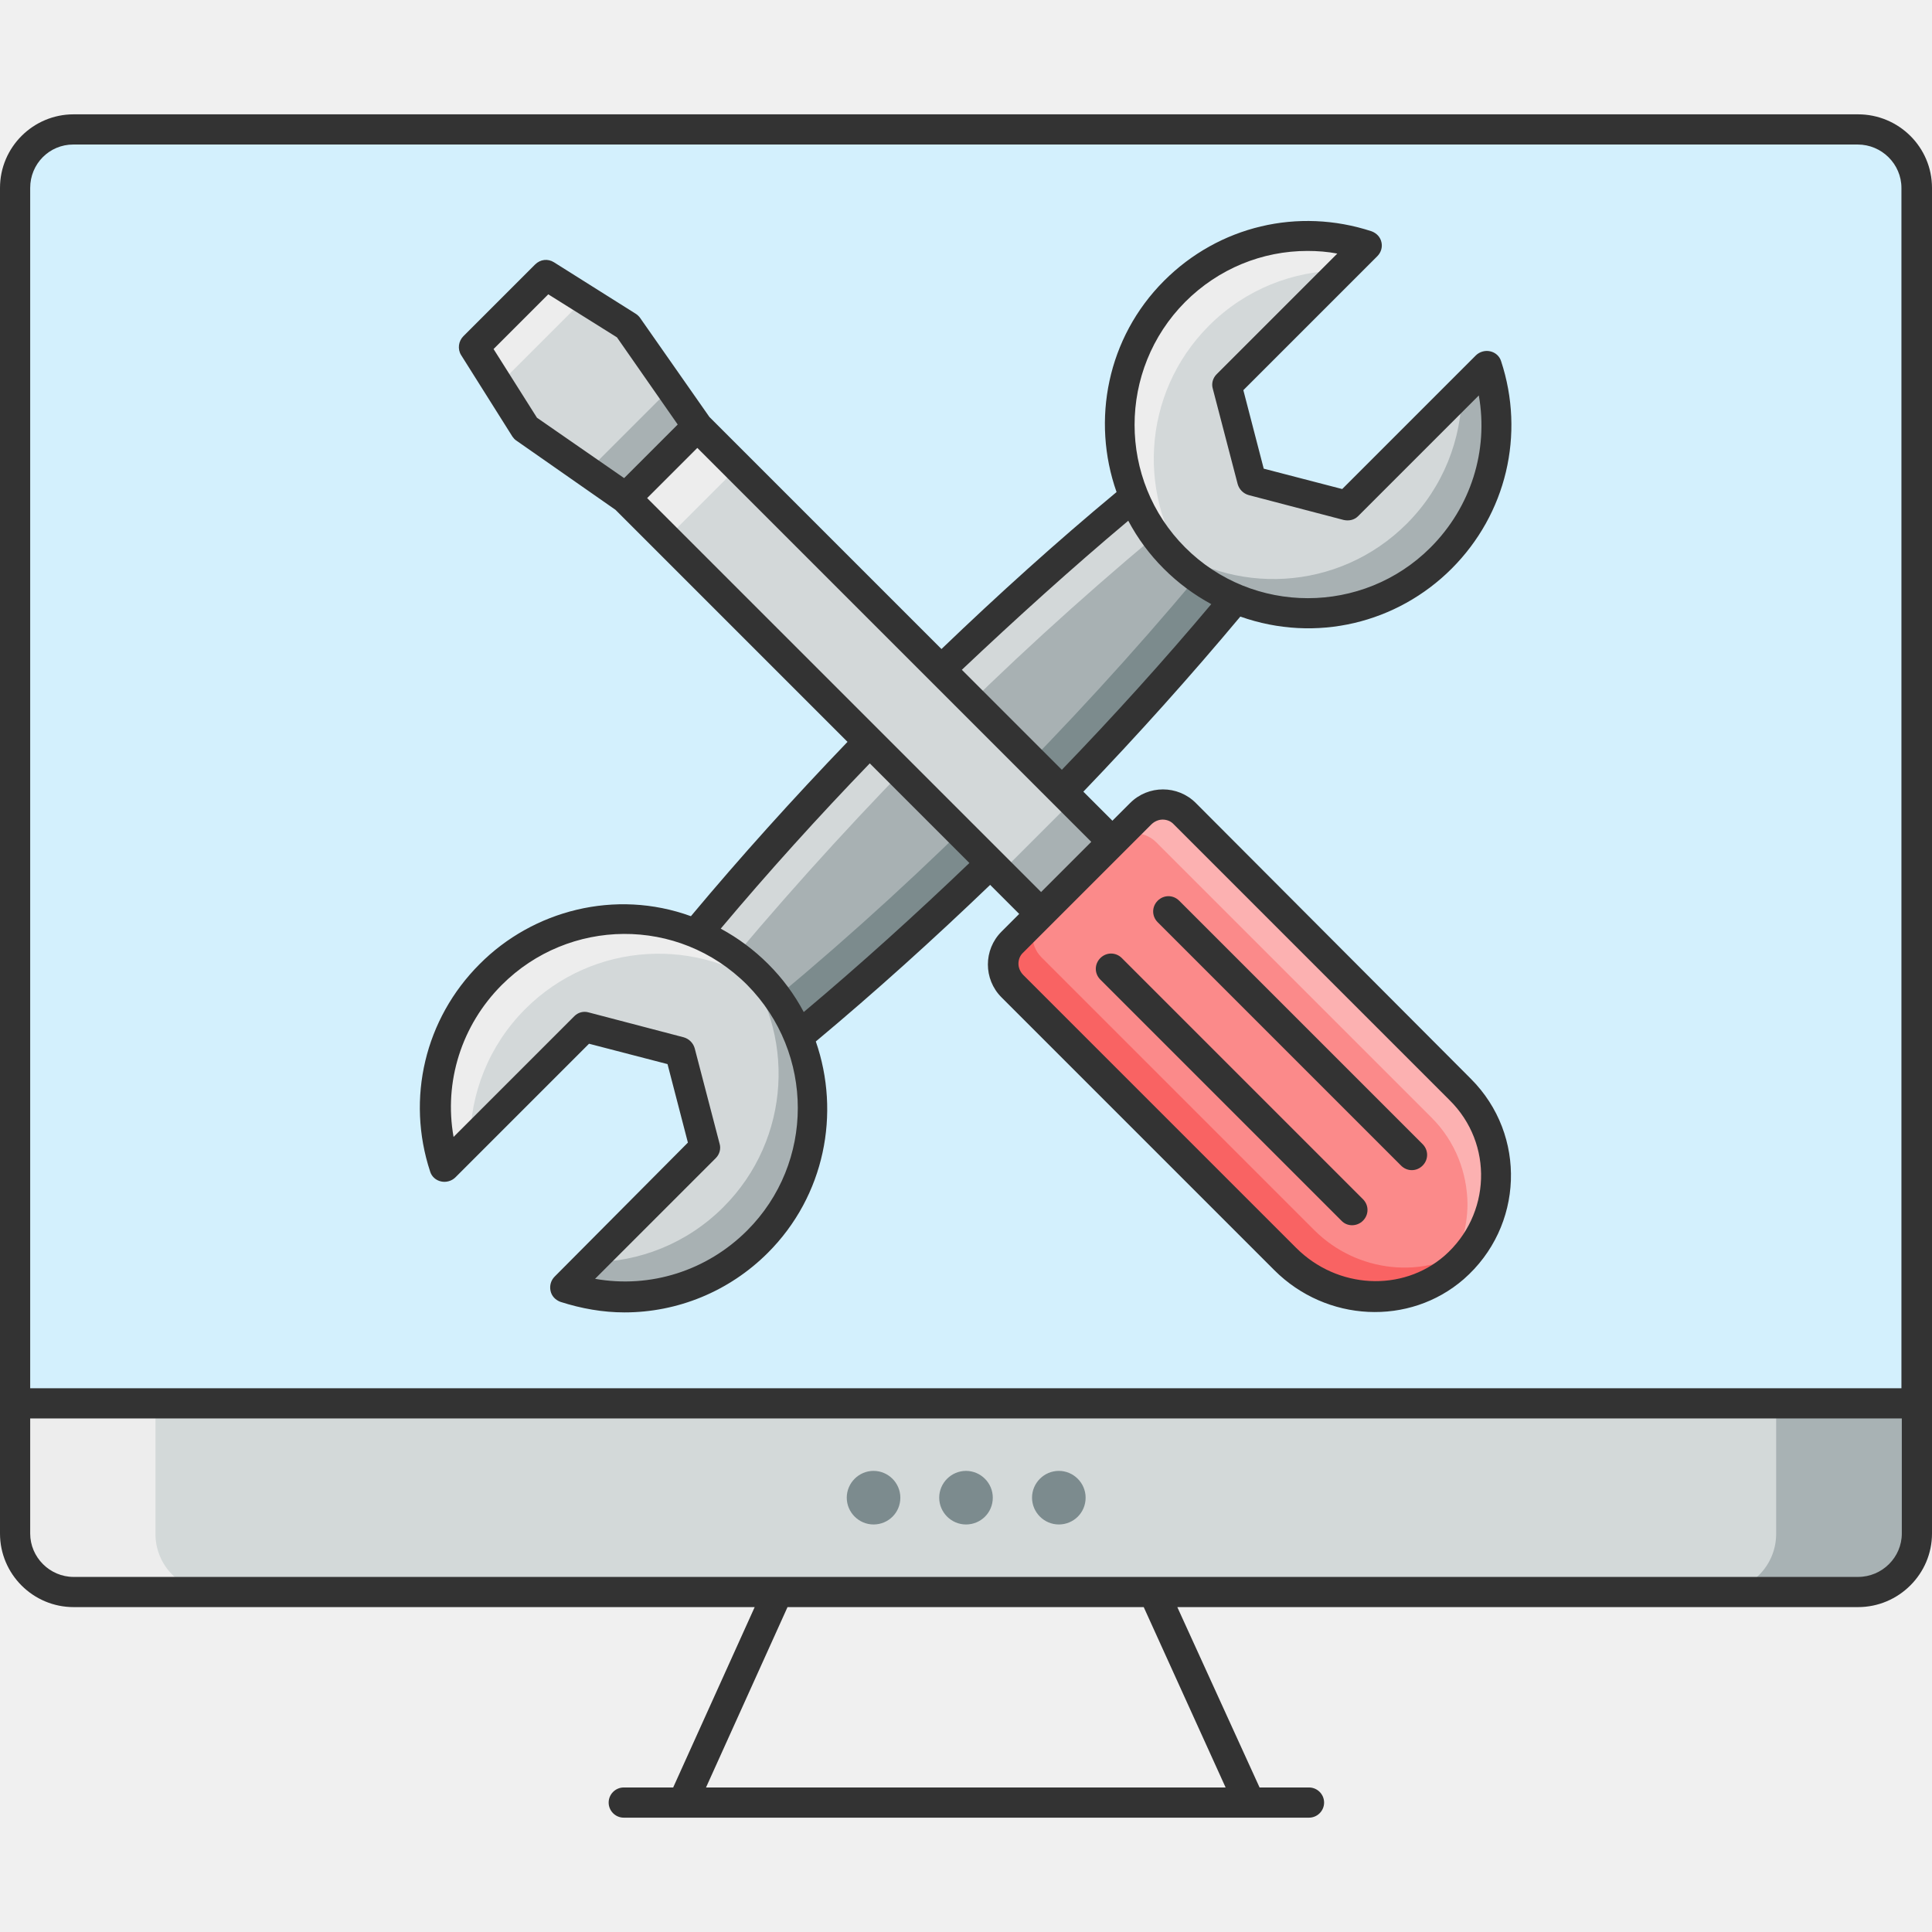
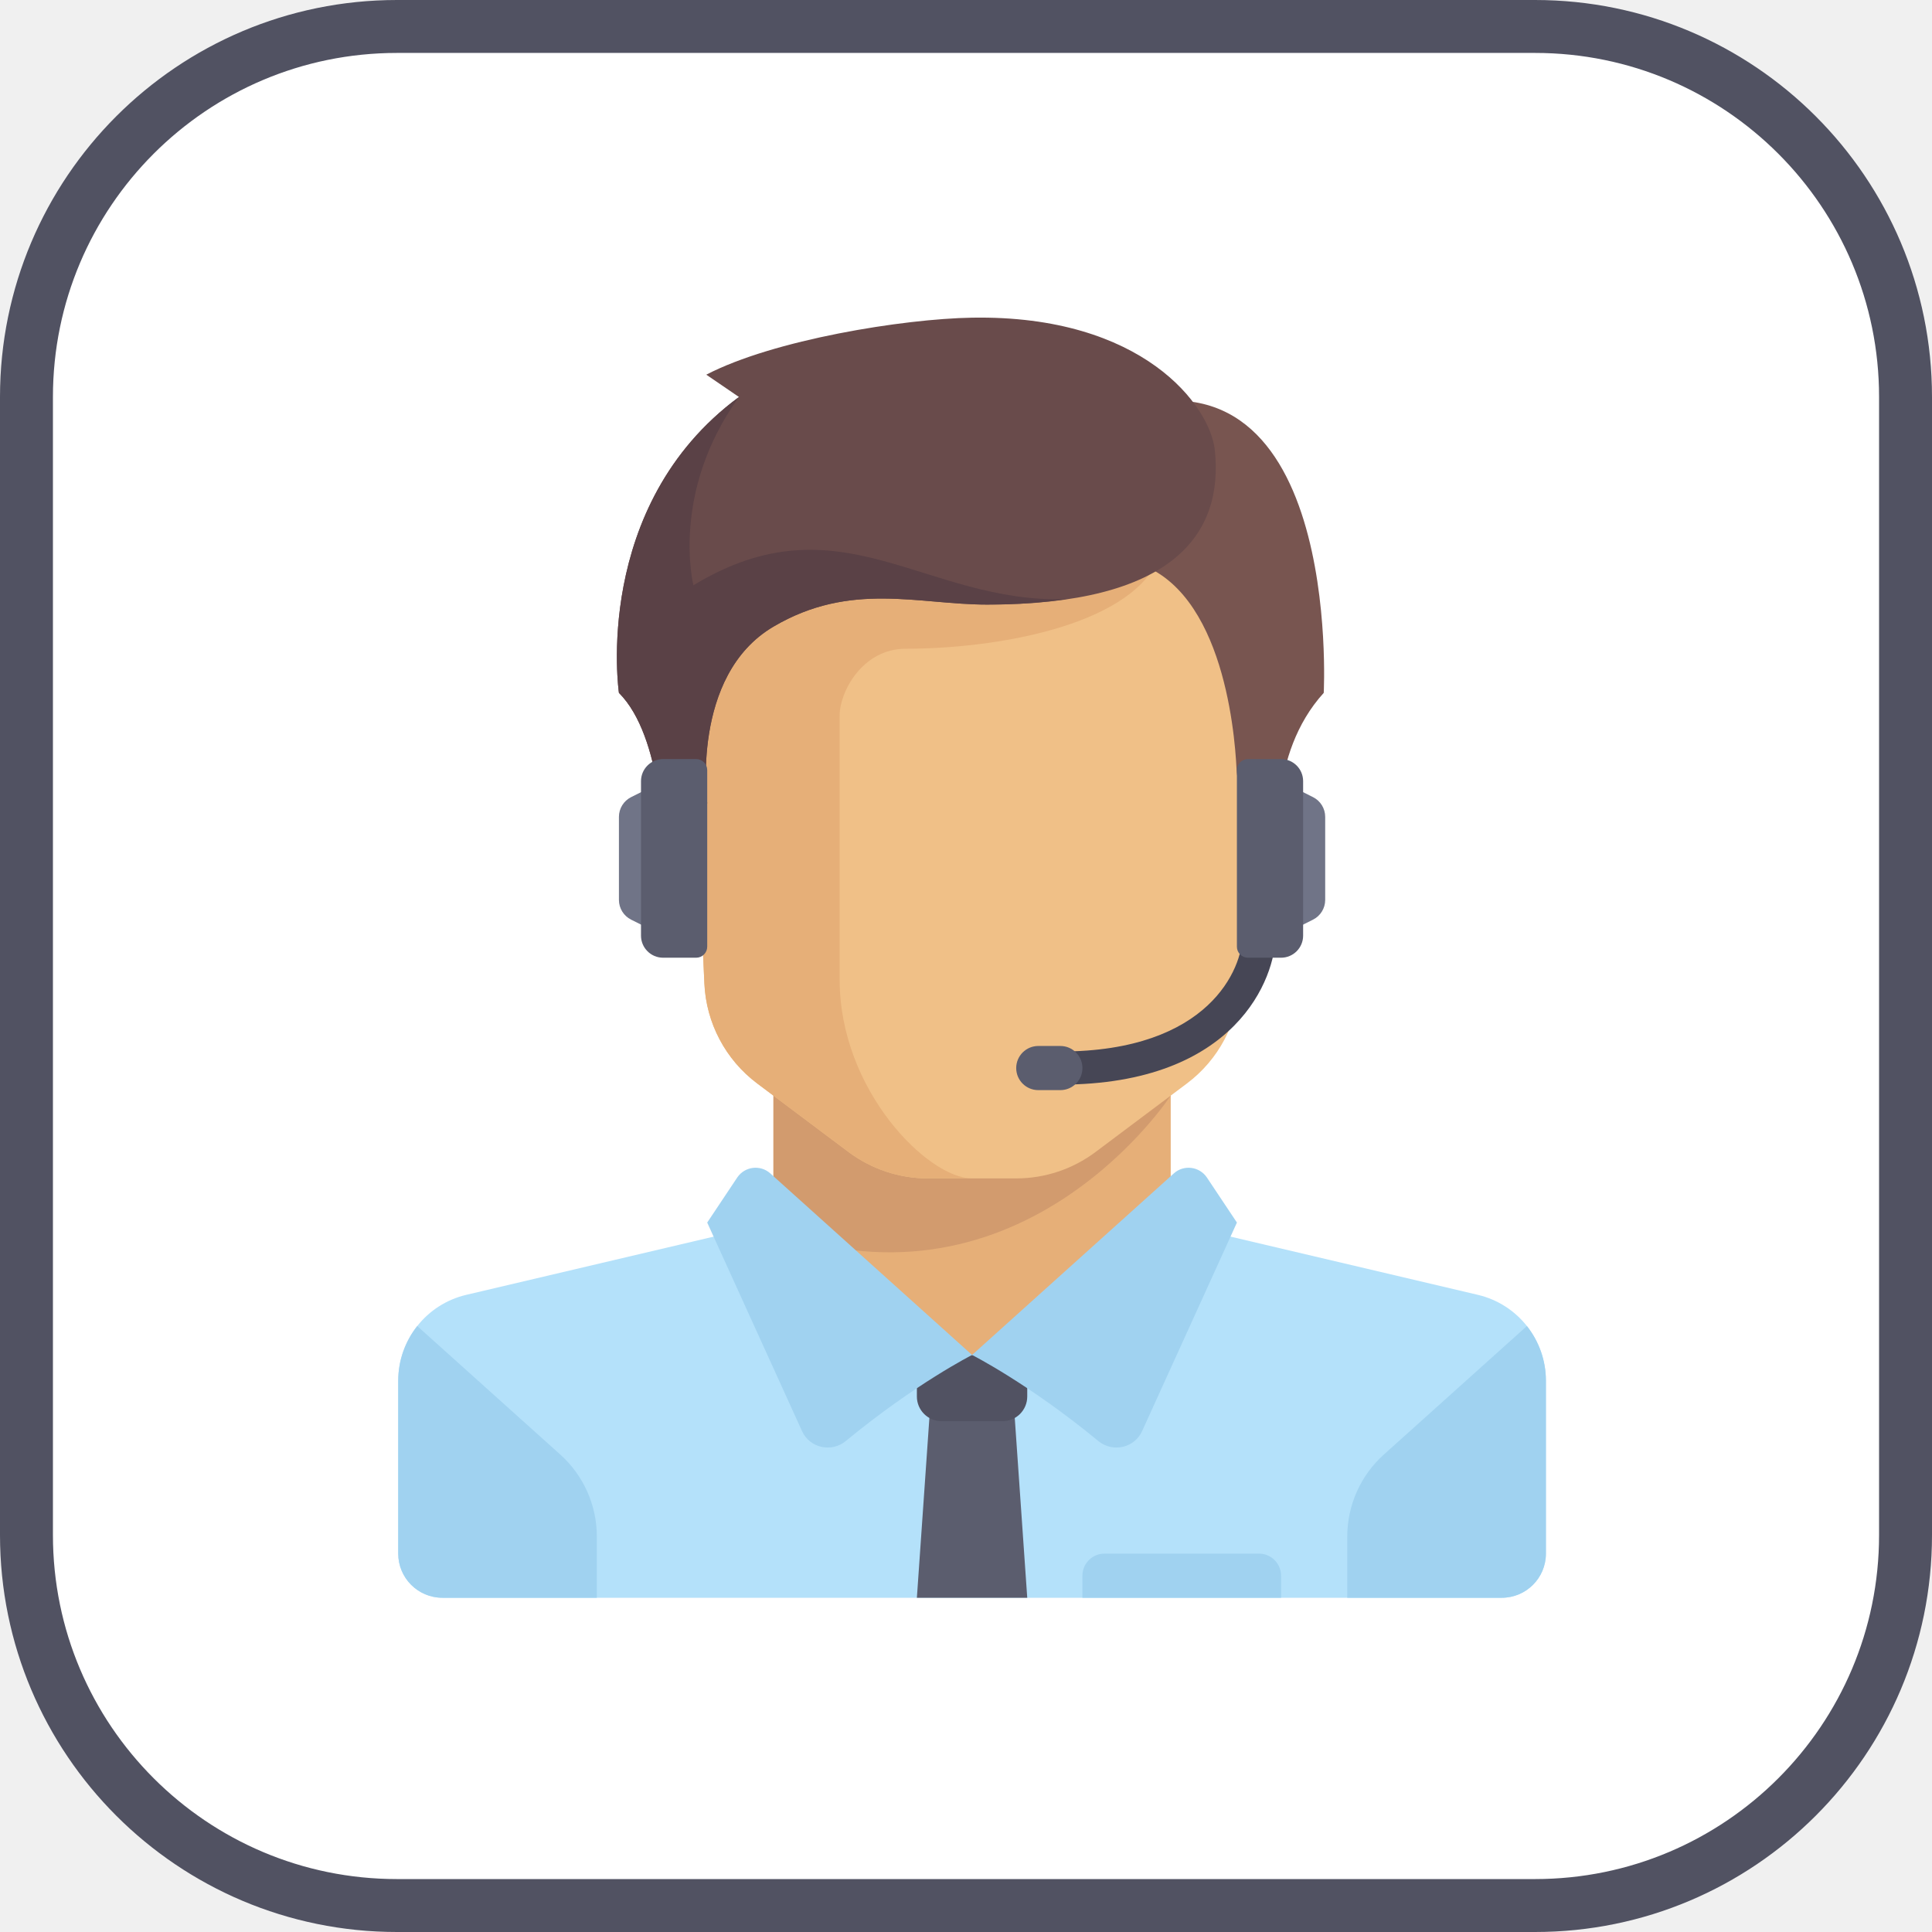
- <svg xmlns="http://www.w3.org/2000/svg" width="800px" height="800px" viewBox="0 0 512 512" id="Layer_1" version="1.1" xml:space="preserve">
-   <style type="text/css">
- 	.st0{fill:#D3D9D9;}
- 	.st1{fill:#A8B2B4;}
- 	.st2{fill:#EDEDED;}
- 	.st3{fill:#D3F0FD;}
- 	.st4{fill:#333333;}
- 	.st5{fill:#7C8B8E;}
- 	.st6{fill:#D3D8D9;}
- 	.st7{fill:#A8B1B3;}
- 	.st8{fill:#7C8B8D;}
- 	.st9{fill:#FB8A8A;}
- 	.st10{fill:#FCB1B1;}
- 	.st11{fill:#F96363;}
- </style>
-   <g>
-     <g>
-       <g>
-         <g>
-           <g>
-             <g>
-               <g>
-                 <g>
-                   <g>
-                     <path class="st0" d="M4,371.9v34.5c0,8.6,6.9,15.5,15.5,15.5h472.9c8.6,0,15.6-6.9,15.6-15.5v-34.5H4z" />
-                   </g>
-                 </g>
-               </g>
-               <g>
-                 <g>
-                   <g>
-                     <path class="st1" d="M455.2,421.9h37.3c8.5,0,15.4-6.9,15.4-15.4v-34.6h-37.2v34.6C470.7,415,463.8,421.9,455.2,421.9z" />
-                   </g>
-                 </g>
-               </g>
-               <g>
-                 <g>
-                   <g>
-                     <path class="st2" d="M56.8,421.9H19.4C10.9,421.9,4,415,4,406.5v-34.6h37.2v34.6C41.2,415,48.1,421.9,56.8,421.9z" />
-                   </g>
-                 </g>
-               </g>
-               <g>
-                 <g>
-                   <g>
-                     <path class="st3" d="M508,49.8v322.1H4V49.8c0-8.5,6.9-15.5,15.4-15.5h472.9C500.9,34.3,508,41.3,508,49.8z" />
-                   </g>
-                 </g>
-               </g>
-               <path class="st4" d="M492.4,30.3H19.5C8.8,30.3,0,39,0,49.8l0,356.6c0,10.8,8.8,19.5,19.5,19.5H200l-21.6,47.8h-13.1        c-2.2,0-4,1.8-4,4s1.8,4,4,4h181.6c2.2,0,4-1.8,4-4s-1.8-4-4-4h-13.1L312,425.9h180.4c10.8,0,19.6-8.8,19.6-19.5l0-356.6        C512,39,503.2,30.3,492.4,30.3z M324.8,473.7H187.1l21.6-47.8h94.4L324.8,473.7z M504,406.4c0,6.3-5.2,11.5-11.6,11.5H19.5        c-6.3,0-11.5-5.2-11.5-11.5v-30.5h496V406.4z M504,367.9H8V49.8c0-6.4,5.1-11.5,11.4-11.5h472.9c6.4,0,11.6,5.2,11.6,11.5        V367.9z" />
-             </g>
-           </g>
-           <g>
-             <g>
-               <path class="st5" d="M238.6,396.9c0,4-3.2,7.1-7.1,7.1c-3.9,0-7.1-3.2-7.1-7.1c0-3.9,3.2-7.1,7.1-7.1        C235.4,389.8,238.6,393,238.6,396.9z" />
-             </g>
-             <g>
-               <path class="st5" d="M263.1,396.9c0,4-3.2,7.1-7.1,7.1c-3.9,0-7.1-3.2-7.1-7.1c0-3.9,3.2-7.1,7.1-7.1        C259.9,389.8,263.1,393,263.1,396.9z" />
-             </g>
-             <g>
-               <path class="st5" d="M287.7,396.9c0,4-3.2,7.1-7.1,7.1c-3.9,0-7.1-3.2-7.1-7.1c0-3.9,3.2-7.1,7.1-7.1        C284.5,389.8,287.7,393,287.7,396.9z" />
-             </g>
-           </g>
+ <svg xmlns="http://www.w3.org/2000/svg" width="800px" height="800px" viewBox="0 0 73 73" version="1.1">
+   <defs>
+ 
+ </defs>
+   <g id="progressive-webapps/apis/service-workers" stroke="none" stroke-width="1" fill="none" fill-rule="evenodd">
+     <g id="container" transform="translate(2, 2)" fill-rule="nonzero">
+       <rect id="mask" stroke="#515262" stroke-width="2" fill="#FFFFFF" x="-1" y="-1" width="71" height="71" rx="14">
+ 
+ </rect>
+       <g id="customer-service" transform="translate(13, 10)">
+         <path d="M10.054,23.353 L8.847,22.749 C8.565,22.608 8.386,22.319 8.386,22.003 L8.386,18.865 C8.386,18.549 8.565,18.26 8.847,18.119 L10.054,17.515 L10.054,23.353 Z" id="Shape" fill="#707487">
+ 
+ </path>
+         <polygon id="Shape" fill="#E6AF78" points="29.235 34.194 29.235 28.356 14.224 28.356 14.224 34.194 21.729 40.865">
+ 
+ </polygon>
+         <path d="M40.84,36.925 L30.521,34.496 C30.365,34.46 30.221,34.398 30.087,34.322 L21.729,39.198 L13.697,34.086 C13.489,34.282 13.231,34.427 12.938,34.497 L2.619,36.925 C1.112,37.279 0.047,38.624 0.047,40.172 L0.047,46.703 C0.047,47.624 0.793,48.371 1.715,48.371 L41.743,48.371 C42.665,48.371 43.411,47.624 43.411,46.703 L43.411,40.172 C43.412,38.624 42.347,37.279 40.84,36.925 Z" id="Shape" fill="#B4E1FA">
+ 
+ </path>
+         <path d="M14.224,28.356 L14.224,34.515 C23.679,37.922 29.235,29.396 29.235,29.396 L29.235,28.356 L14.224,28.356 L14.224,28.356 Z" id="Shape" fill="#D29B6E">
+ 
+ </path>
+         <path d="M10.888,9.176 L11.615,25.164 C11.683,26.657 12.415,28.042 13.611,28.939 L17.059,31.525 C17.925,32.175 18.979,32.526 20.061,32.526 L23.397,32.526 C24.48,32.526 25.533,32.175 26.399,31.525 L29.847,28.939 C31.043,28.042 31.776,26.657 31.844,25.164 L32.57,9.176 C32.57,9.176 10.888,9.176 10.888,9.176 Z" id="Shape" fill="#F0C087">
+ 
+ </path>
+         <path d="M19.227,12.512 C22.563,12.512 27.567,11.678 28.754,9.176 L10.888,9.176 L11.615,25.164 C11.683,26.657 12.415,28.042 13.611,28.939 L17.059,31.525 C17.925,32.175 18.979,32.526 20.061,32.526 L21.729,32.526 C20.061,32.526 16.726,29.19 16.726,25.021 C16.726,22.981 16.726,17.515 16.726,15.013 C16.726,14.18 17.56,12.512 19.227,12.512 Z" id="Shape" fill="#E6AF78">
+ 
+ </path>
+         <g id="Group" transform="translate(0, 38.07307)" fill="#A0D2F0">
+           <path d="M6.169,4.886 L0.765,0.031 C0.313,0.605 0.047,1.326 0.047,2.099 L0.047,8.63 C0.047,9.551 0.794,10.298 1.715,10.298 L7.552,10.298 L7.552,7.988 C7.552,6.804 7.049,5.676 6.169,4.886 Z" id="Shape">
+ 
+ </path>
+           <path d="M37.289,4.886 L42.693,0.031 C43.146,0.605 43.412,1.326 43.412,2.099 L43.412,8.63 C43.412,9.551 42.665,10.298 41.744,10.298 L35.906,10.298 L35.906,7.988 C35.906,6.804 36.409,5.676 37.289,4.886 Z" id="Shape">
+ 
+ </path>
        </g>
-       </g>
-     </g>
-     <g>
-       <g>
-         <g>
-           <g>
-             <g>
-               <g>
-                 <path class="st6" d="M381.9,147.9c-19.5,19.5-51.1,19.5-70.7,0c-19.5-19.5-19.5-51.2,0-70.7c13.8-13.8,33.6-17.8,50.9-12.1         l-37,37l6.6,25.3l25.3,6.6l37-37C399.7,114.2,395.7,134.1,381.9,147.9z" />
-               </g>
-             </g>
-             <g>
-               <g>
-                 <path class="st2" d="M362.2,65.1l-6.6,6.6c-12.8,0-25.5,4.9-35.2,14.6c-18,18-19.4,46.3-4.2,65.8c-1.7-1.3-3.3-2.7-4.9-4.3         c-19.5-19.5-19.5-51.1,0-70.7C325,63.4,344.9,59.4,362.2,65.1z" />
-               </g>
-             </g>
-             <g>
-               <g>
-                 <path class="st7" d="M381.9,147.9c-19.5,19.5-51.1,19.5-70.7,0c-1.5-1.5-3-3.1-4.2-4.8c19.6,15.1,47.8,13.7,65.8-4.3         c9.7-9.7,14.6-22.5,14.6-35.2l6.6-6.6C399.7,114.2,395.7,134.1,381.9,147.9z" />
-               </g>
-             </g>
-             <g>
-               <g>
-                 <path class="st6" d="M130.1,258.3c19.5-19.5,51.1-19.5,70.7,0c19.5,19.5,19.5,51.2,0,70.7c-13.8,13.8-33.6,17.8-50.9,12.1         l37-37l-6.6-25.3l-25.3-6.6l-37,37C112.3,291.9,116.3,272.1,130.1,258.3z" />
-               </g>
-             </g>
-             <g>
-               <g>
-                 <g>
-                   <path class="st7" d="M149.9,341.1l6.6-6.6c12.8,0,25.5-4.9,35.2-14.6c18-18,19.4-46.3,4.2-65.8c1.7,1.3,3.3,2.7,4.9,4.3          c19.5,19.5,19.5,51.1,0,70.7C187,342.8,167.2,346.8,149.9,341.1z" />
-                 </g>
-               </g>
-               <g>
-                 <g>
-                   <path class="st2" d="M130.1,258.3c19.5-19.5,51.1-19.5,70.7,0c1.5,1.5,3,3.1,4.2,4.8c-19.6-15.1-47.8-13.7-65.8,4.3          c-9.7,9.7-14.6,22.5-14.6,35.2l-6.6,6.6C112.3,291.9,116.4,272.1,130.1,258.3z" />
-                 </g>
-               </g>
-             </g>
-           </g>
-           <g>
-             <g>
-               <path class="st7" d="M272.3,219.3c-19.3,19.3-39.6,37.8-60.6,55.2c-2.4-5.9-6.1-11.4-10.8-16.2c-4.8-4.8-10.3-8.4-16.2-10.8        c17.5-21.1,35.9-41.3,55.2-60.6c19.3-19.3,39.5-37.7,60.6-55.2c2.5,5.9,6.1,11.4,10.9,16.2c4.8,4.8,10.3,8.4,16.2,10.8        C310,179.8,291.6,200,272.3,219.3z" />
-             </g>
-           </g>
-           <g>
-             <g>
-               <path class="st8" d="M327.5,158.7c-17.5,21.1-35.9,41.3-55.2,60.6c-19.3,19.3-39.5,37.8-60.6,55.2c-1.5-3.6-3.4-7.1-5.8-10.3        c20.2-16.8,39.6-34.6,58.1-53.2c18.5-18.5,36.3-37.9,53.2-58.1C320.4,155.3,323.9,157.2,327.5,158.7z" />
-             </g>
-           </g>
-           <g>
-             <g>
-               <path class="st6" d="M300.4,131.7c1.5,3.6,3.4,7,5.8,10.3c-20.2,16.9-39.6,34.6-58.1,53.2s-36.3,38-53.2,58.1        c-3.2-2.4-6.7-4.3-10.3-5.8c17.5-21.1,35.9-41.3,55.2-60.6C259.1,167.5,279.3,149.1,300.4,131.7z" />
-             </g>
-           </g>
+         <polygon id="Shape" fill="#5B5D6E" points="23.814 48.371 19.644 48.371 20.166 40.865 23.293 40.865">
+ 
+ </polygon>
+         <path d="M23.814,39.197 L19.644,39.197 L19.644,40.767 C19.644,41.282 20.062,41.699 20.577,41.699 L22.882,41.699 C23.397,41.699 23.814,41.282 23.814,40.767 L23.814,39.197 L23.814,39.197 Z" id="Shape" fill="#515262">
+ 
+ </path>
+         <g id="Group" transform="translate(11.71479, 32.1212)" fill="#A0D2F0">
+           <path d="M2.392,0.216 L10.015,7.076 C10.015,7.076 7.88,8.154 5.245,10.326 C4.702,10.774 3.88,10.593 3.589,9.951 L0.007,2.073 L1.14,0.373 C1.422,-0.05 2.014,-0.124 2.392,0.216 Z" id="Shape">
+ 
+ </path>
+           <path d="M17.637,0.216 L10.014,7.076 C10.014,7.076 12.149,8.154 14.783,10.326 C15.327,10.774 16.149,10.593 16.44,9.951 L20.022,2.073 L18.889,0.373 C18.607,-0.05 18.015,-0.124 17.637,0.216 Z" id="Shape">
+ 
+ </path>
        </g>
-       </g>
-       <g>
-         <g>
-           <g>
-             <rect class="st6" height="155.7" transform="matrix(0.7071 -0.7071 0.7071 0.7071 -58.0665 214.8807)" width="26.8" x="216.9" y="99.7" />
-           </g>
-         </g>
-         <g>
-           <g>
-             <rect class="st2" height="15.2" transform="matrix(0.7071 -0.7071 0.7071 0.7071 -37.4916 165.2083)" width="26.8" x="167.3" y="120.3" />
-           </g>
-         </g>
-         <g>
-           <g>
-             <rect class="st7" height="15.2" transform="matrix(0.7071 -0.7071 0.7071 0.7071 -78.637 264.542)" width="26.8" x="266.6" y="219.6" />
-           </g>
-         </g>
-         <g>
-           <g>
-             <polygon class="st6" points="184.8,113 165.8,132 155.7,124.9 139.3,113.5 125.7,91.9 144.7,72.9 166.3,86.5 177.7,102.9             " />
-           </g>
-         </g>
-         <g>
-           <g>
-             <polygon class="st2" points="154.8,79.3 132.1,102 125.7,91.9 144.7,72.9      " />
-           </g>
-         </g>
-         <g>
-           <g>
-             <polygon class="st7" points="184.8,113 165.8,132 155.7,124.9 177.7,102.9      " />
-           </g>
-         </g>
-         <g>
-           <g>
-             <path class="st9" d="M268.4,261.3l72.3,72.3c12.1,12.1,31.8,13.5,44.7,2.3c7.4-6.5,11.1-15.4,11.1-24.4       c0-8.3-3.2-16.6-9.5-22.8l-73-73c-3.2-3.2-8.5-3.2-11.7,0l-33.9,33.9C265.2,252.8,265.2,258,268.4,261.3z" />
-           </g>
-         </g>
-         <g>
-           <g>
-             <path class="st10" d="M382.9,337.7c0.8-0.6,1.7-1.3,2.5-1.9c7.4-6.5,11.1-15.4,11.1-24.4c0-8.3-3.2-16.6-9.5-22.8l-73-73       c-3.2-3.2-8.5-3.2-11.7,0l-7.6,7.6c3.2-3.2,8.5-3.2,11.7,0l73,73c6.3,6.3,9.4,14.6,9.5,22.8       C388.9,325.6,386.9,332.2,382.9,337.7z" />
-           </g>
-         </g>
-         <g>
-           <g>
-             <path class="st11" d="M268.4,261.3l72.3,72.3c12.1,12.1,31.8,13.5,44.7,2.3c2-1.7,3.7-3.6,5.1-5.7c-12.9,9.1-30.9,7.1-42.2-4.2       L276,253.7c-3.2-3.2-3.2-8.5,0-11.7l-7.6,7.6C265.2,252.8,265.2,258,268.4,261.3z" />
-           </g>
-         </g>
-         <g>
-           <path class="st4" d="M316.9,212.8c-4.8-4.8-12.6-4.8-17.4,0l-4.7,4.7l-7.7-7.7c14.4-15,28.3-30.5,41.6-46.4      c20.1,7.1,41.6,1.7,56-12.7c14.5-14.5,19.5-35.6,13.1-55c-0.4-1.3-1.5-2.3-2.9-2.6c-1.3-0.3-2.8,0.1-3.8,1.1l-35.4,35.4      l-20.8-5.4l-5.4-20.8L365,67.9c1-1,1.4-2.4,1.1-3.7c-0.3-1.4-1.3-2.4-2.6-2.9c-19.5-6.4-40.5-1.4-55,13.1      c-15.1,15.1-19.3,37-12.6,56c-15.9,13.2-31.4,27.2-46.4,41.6l-61.5-61.5l-18.4-26.3c-0.3-0.4-0.7-0.8-1.2-1.1l-21.6-13.6      c-1.6-1-3.6-0.8-5,0.6l-19,19c-1.3,1.3-1.6,3.4-0.6,5l13.6,21.6c0.3,0.4,0.6,0.8,1.1,1.1l26.2,18.3l61.5,61.5      c-14.4,15-28.3,30.4-41.5,46.2c-20.1-7.3-41.9-1.5-56,12.7c-14.5,14.5-19.5,35.6-13.1,55c0.4,1.3,1.5,2.3,2.9,2.6      c1.3,0.3,2.8-0.1,3.8-1.1l35.4-35.4l20.8,5.4l5.4,20.8L147,338.3c-1,1-1.4,2.4-1.1,3.8c0.3,1.4,1.3,2.4,2.6,2.9      c5.6,1.8,11.3,2.8,17,2.8c14,0,27.7-5.5,38-15.8c15.1-15.1,19.3-37,12.7-56c15.8-13.2,31.2-27.1,46.2-41.5l7.7,7.7l-4.7,4.7      c-4.8,4.8-4.8,12.6,0,17.4l72.3,72.3c13.8,13.8,35.8,14.9,50.2,2.4c15.9-13.9,16.8-38.2,1.9-53.1L316.9,212.8z M314.1,80      c8.8-8.8,20.4-13.5,32.4-13.5c2.6,0,5.3,0.2,7.9,0.7l-32,32c-1,1-1.4,2.5-1,3.8l6.6,25.3c0.4,1.4,1.5,2.5,2.9,2.9l25.2,6.6      c1.4,0.3,2.8,0,3.8-1l32-32c2.6,14.6-2.1,29.6-12.8,40.3c-17.9,17.9-47.1,17.9-65,0S296.2,98,314.1,80z M299,138      c2.5,4.7,5.6,8.9,9.4,12.7c3.8,3.8,8,6.9,12.6,9.4c-12.6,15-25.9,29.7-39.6,43.9l-26.5-26.5C269.3,163.9,284,150.6,299,138z       M142.3,110.7l-11.5-18.2L145.3,78l18.2,11.4l16.1,23.1l-14.2,14.2L142.3,110.7z M198,326.1c-10.7,10.7-25.7,15.4-40.3,12.8      l32-32c1-1,1.4-2.5,1-3.8l-6.6-25.3c-0.4-1.4-1.5-2.5-2.9-2.9l-25.2-6.6c-1.4-0.4-2.8,0-3.8,1l-32,32      c-2.6-14.6,2.1-29.6,12.8-40.3c17.7-17.7,46.7-18.3,65,0C215.9,279.1,215.9,308.2,198,326.1z M213,268.2      c-2.5-4.7-5.6-8.9-9.4-12.7c-3.8-3.8-8-6.9-12.6-9.4c12.6-15,25.8-29.6,39.5-43.8l26.4,26.4C242.7,242.3,228,255.6,213,268.2z       M171.5,132l13.3-13.3l104.4,104.4l-13.3,13.3L171.5,132z M382.8,332.8c-11.2,9.7-28.4,8.8-39.3-2.1l-72.3-72.3      c-0.8-0.8-1.3-1.9-1.3-3s0.4-2.2,1.3-3l33.9-33.9c0.8-0.8,1.9-1.3,3-1.3s2.2,0.4,3,1.3l73,73C395.9,303.1,395.1,322,382.8,332.8      z" />
-         </g>
-         <g>
-           <g>
-             <path class="st4" d="M371.3,308.9l-64.5-64.5c-1.6-1.6-1.6-4.1,0-5.7s4.1-1.6,5.7,0l64.5,64.5c1.6,1.6,1.6,4.1,0,5.7       C375.4,310.5,372.9,310.5,371.3,308.9z" />
-           </g>
-         </g>
-         <g>
-           <g>
-             <path class="st4" d="M355.5,323.5l-63.9-63.9c-1.6-1.6-1.6-4.1,0-5.7s4.1-1.6,5.7,0l63.9,63.9c1.6,1.6,1.6,4.1,0,5.7       C359.6,325.1,357,325.1,355.5,323.5z" />
-           </g>
-         </g>
+         <path d="M26.785,3.651 L27.567,9.176 C31.135,9.89 31.65,15.49 31.724,17.09 C31.737,17.38 31.83,17.661 31.987,17.905 L33.349,20.017 C33.349,20.017 32.883,16.525 35.017,14.18 C35.017,14.18 35.75,0.315 26.785,3.651 Z" id="Shape" fill="#785550">
+ 
+ </path>
+         <path d="M11.687,2.157 L12.921,3 C7.344,7.117 8.386,14.18 8.386,14.18 C10.054,15.847 10.054,20.017 10.054,20.017 L11.722,18.349 C11.722,18.349 11.078,13.531 14.224,11.678 C17.142,9.958 19.696,10.844 22.302,10.844 C29.287,10.844 31.241,8.212 30.902,5.006 C30.727,3.348 28.191,-0.107 21.729,0.003 C19.121,0.047 14.224,0.837 11.687,2.157 Z" id="Shape" fill="#694B4B">
+ 
+ </path>
+         <path d="M11.201,10.114 C11.201,10.114 10.315,6.622 12.921,3 C7.344,7.117 8.386,14.18 8.386,14.18 C10.054,15.847 10.054,20.017 10.054,20.017 L11.722,18.349 C11.722,18.349 11.078,13.531 14.224,11.678 C17.142,9.958 19.696,10.844 22.302,10.844 C23.438,10.844 24.428,10.768 25.31,10.638 C19.931,10.818 16.76,6.744 11.201,10.114 Z" id="Shape" fill="#5A4146">
+ 
+ </path>
+         <path d="M11.305,24.187 L10.054,24.187 C9.594,24.187 9.22,23.813 9.22,23.353 L9.22,17.515 C9.22,17.055 9.594,16.681 10.054,16.681 L11.305,16.681 C11.535,16.681 11.722,16.868 11.722,17.098 L11.722,23.77 C11.722,24 11.535,24.187 11.305,24.187 Z" id="Shape" fill="#5B5D6E">
+ 
+ </path>
+         <path d="M25.065,28.982 L25.065,27.731 C30.709,27.731 31.945,24.57 31.945,23.353 L33.196,23.353 C33.196,24.918 31.735,28.982 25.065,28.982 Z" id="Shape" fill="#464655">
+ 
+ </path>
+         <path d="M25.065,29.19 L24.231,29.19 C23.771,29.19 23.397,28.817 23.397,28.356 C23.397,27.896 23.771,27.522 24.231,27.522 L25.065,27.522 C25.526,27.522 25.899,27.896 25.899,28.356 C25.899,28.817 25.525,29.19 25.065,29.19 Z" id="Shape" fill="#5B5D6E">
+ 
+ </path>
+         <path d="M33.404,23.353 L34.611,22.749 C34.894,22.608 35.072,22.319 35.072,22.003 L35.072,18.865 C35.072,18.549 34.894,18.26 34.611,18.119 L33.404,17.515 L33.404,23.353 Z" id="Shape" fill="#707487">
+ 
+ </path>
+         <path d="M32.153,24.187 L33.404,24.187 C33.865,24.187 34.238,23.813 34.238,23.353 L34.238,17.515 C34.238,17.055 33.865,16.681 33.404,16.681 L32.153,16.681 C31.923,16.681 31.736,16.868 31.736,17.098 L31.736,23.77 C31.736,24 31.923,24.187 32.153,24.187 Z" id="Shape" fill="#5B5D6E">
+ 
+ </path>
+         <path d="M32.57,46.703 L26.733,46.703 C26.272,46.703 25.899,47.076 25.899,47.537 L25.899,48.371 L33.404,48.371 L33.404,47.537 C33.404,47.076 33.031,46.703 32.57,46.703 Z" id="Shape" fill="#A0D2F0">
+ 
+ </path>
      </g>
    </g>
  </g>
</svg>
